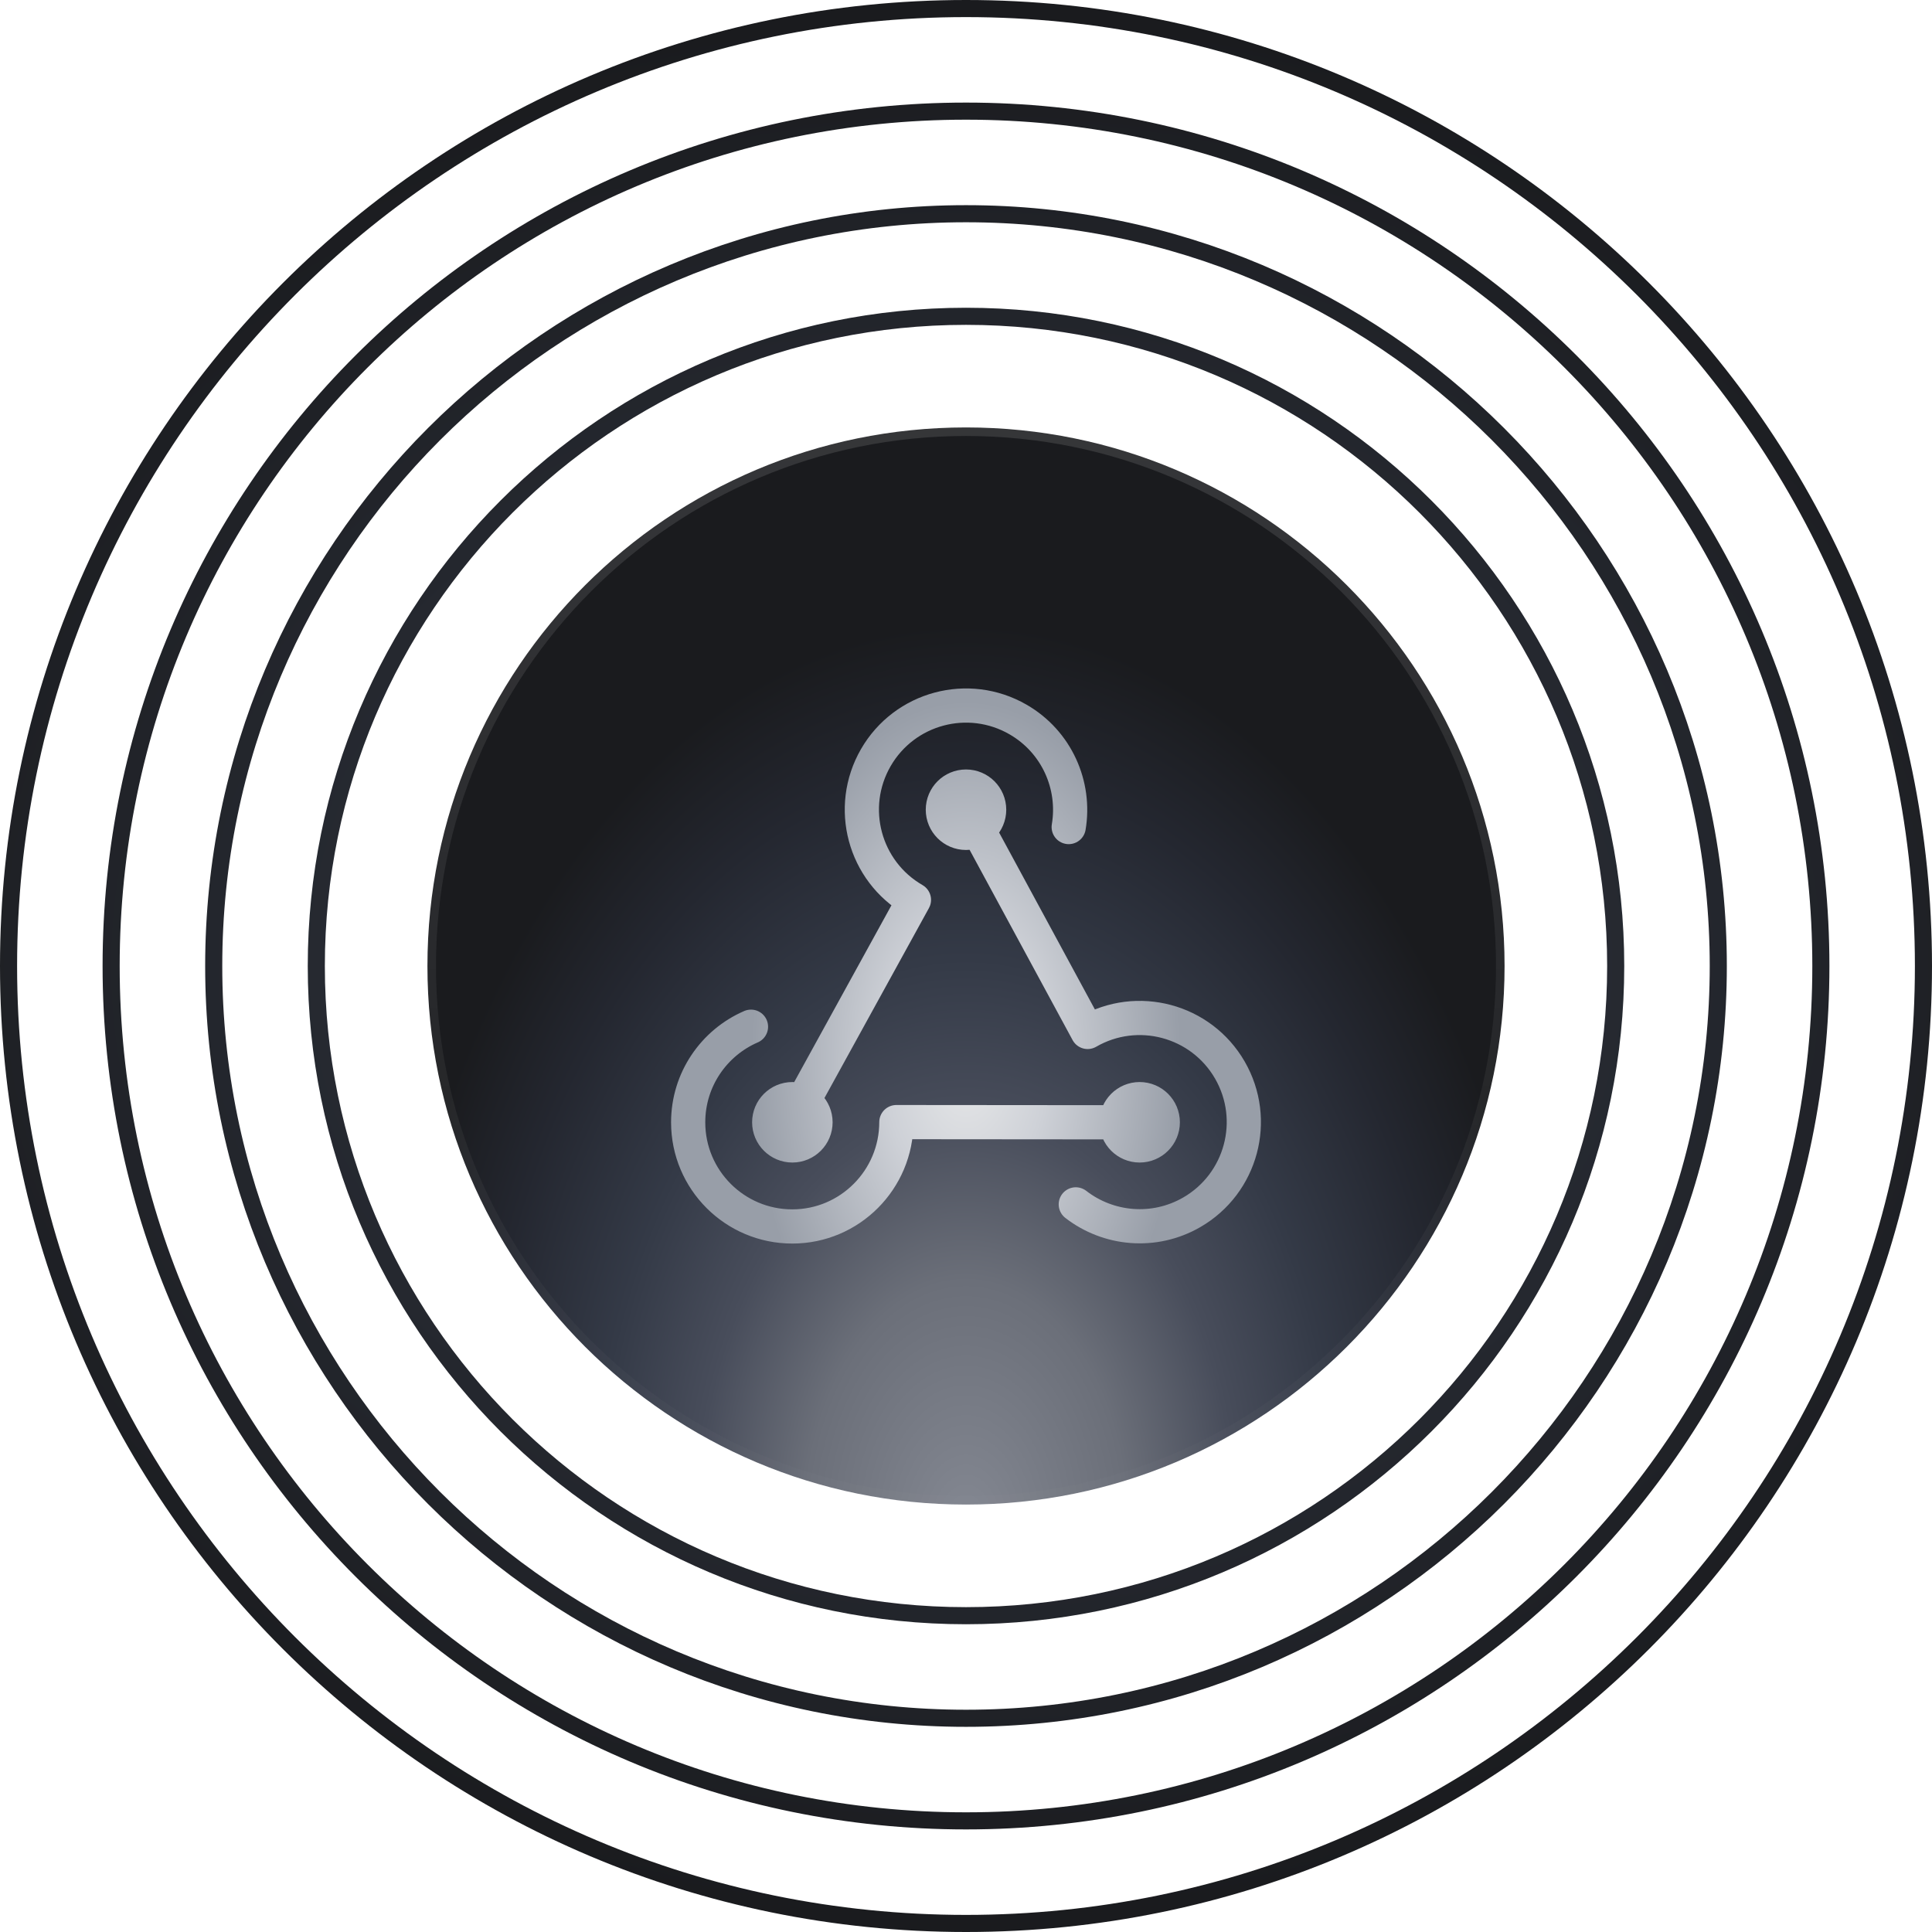
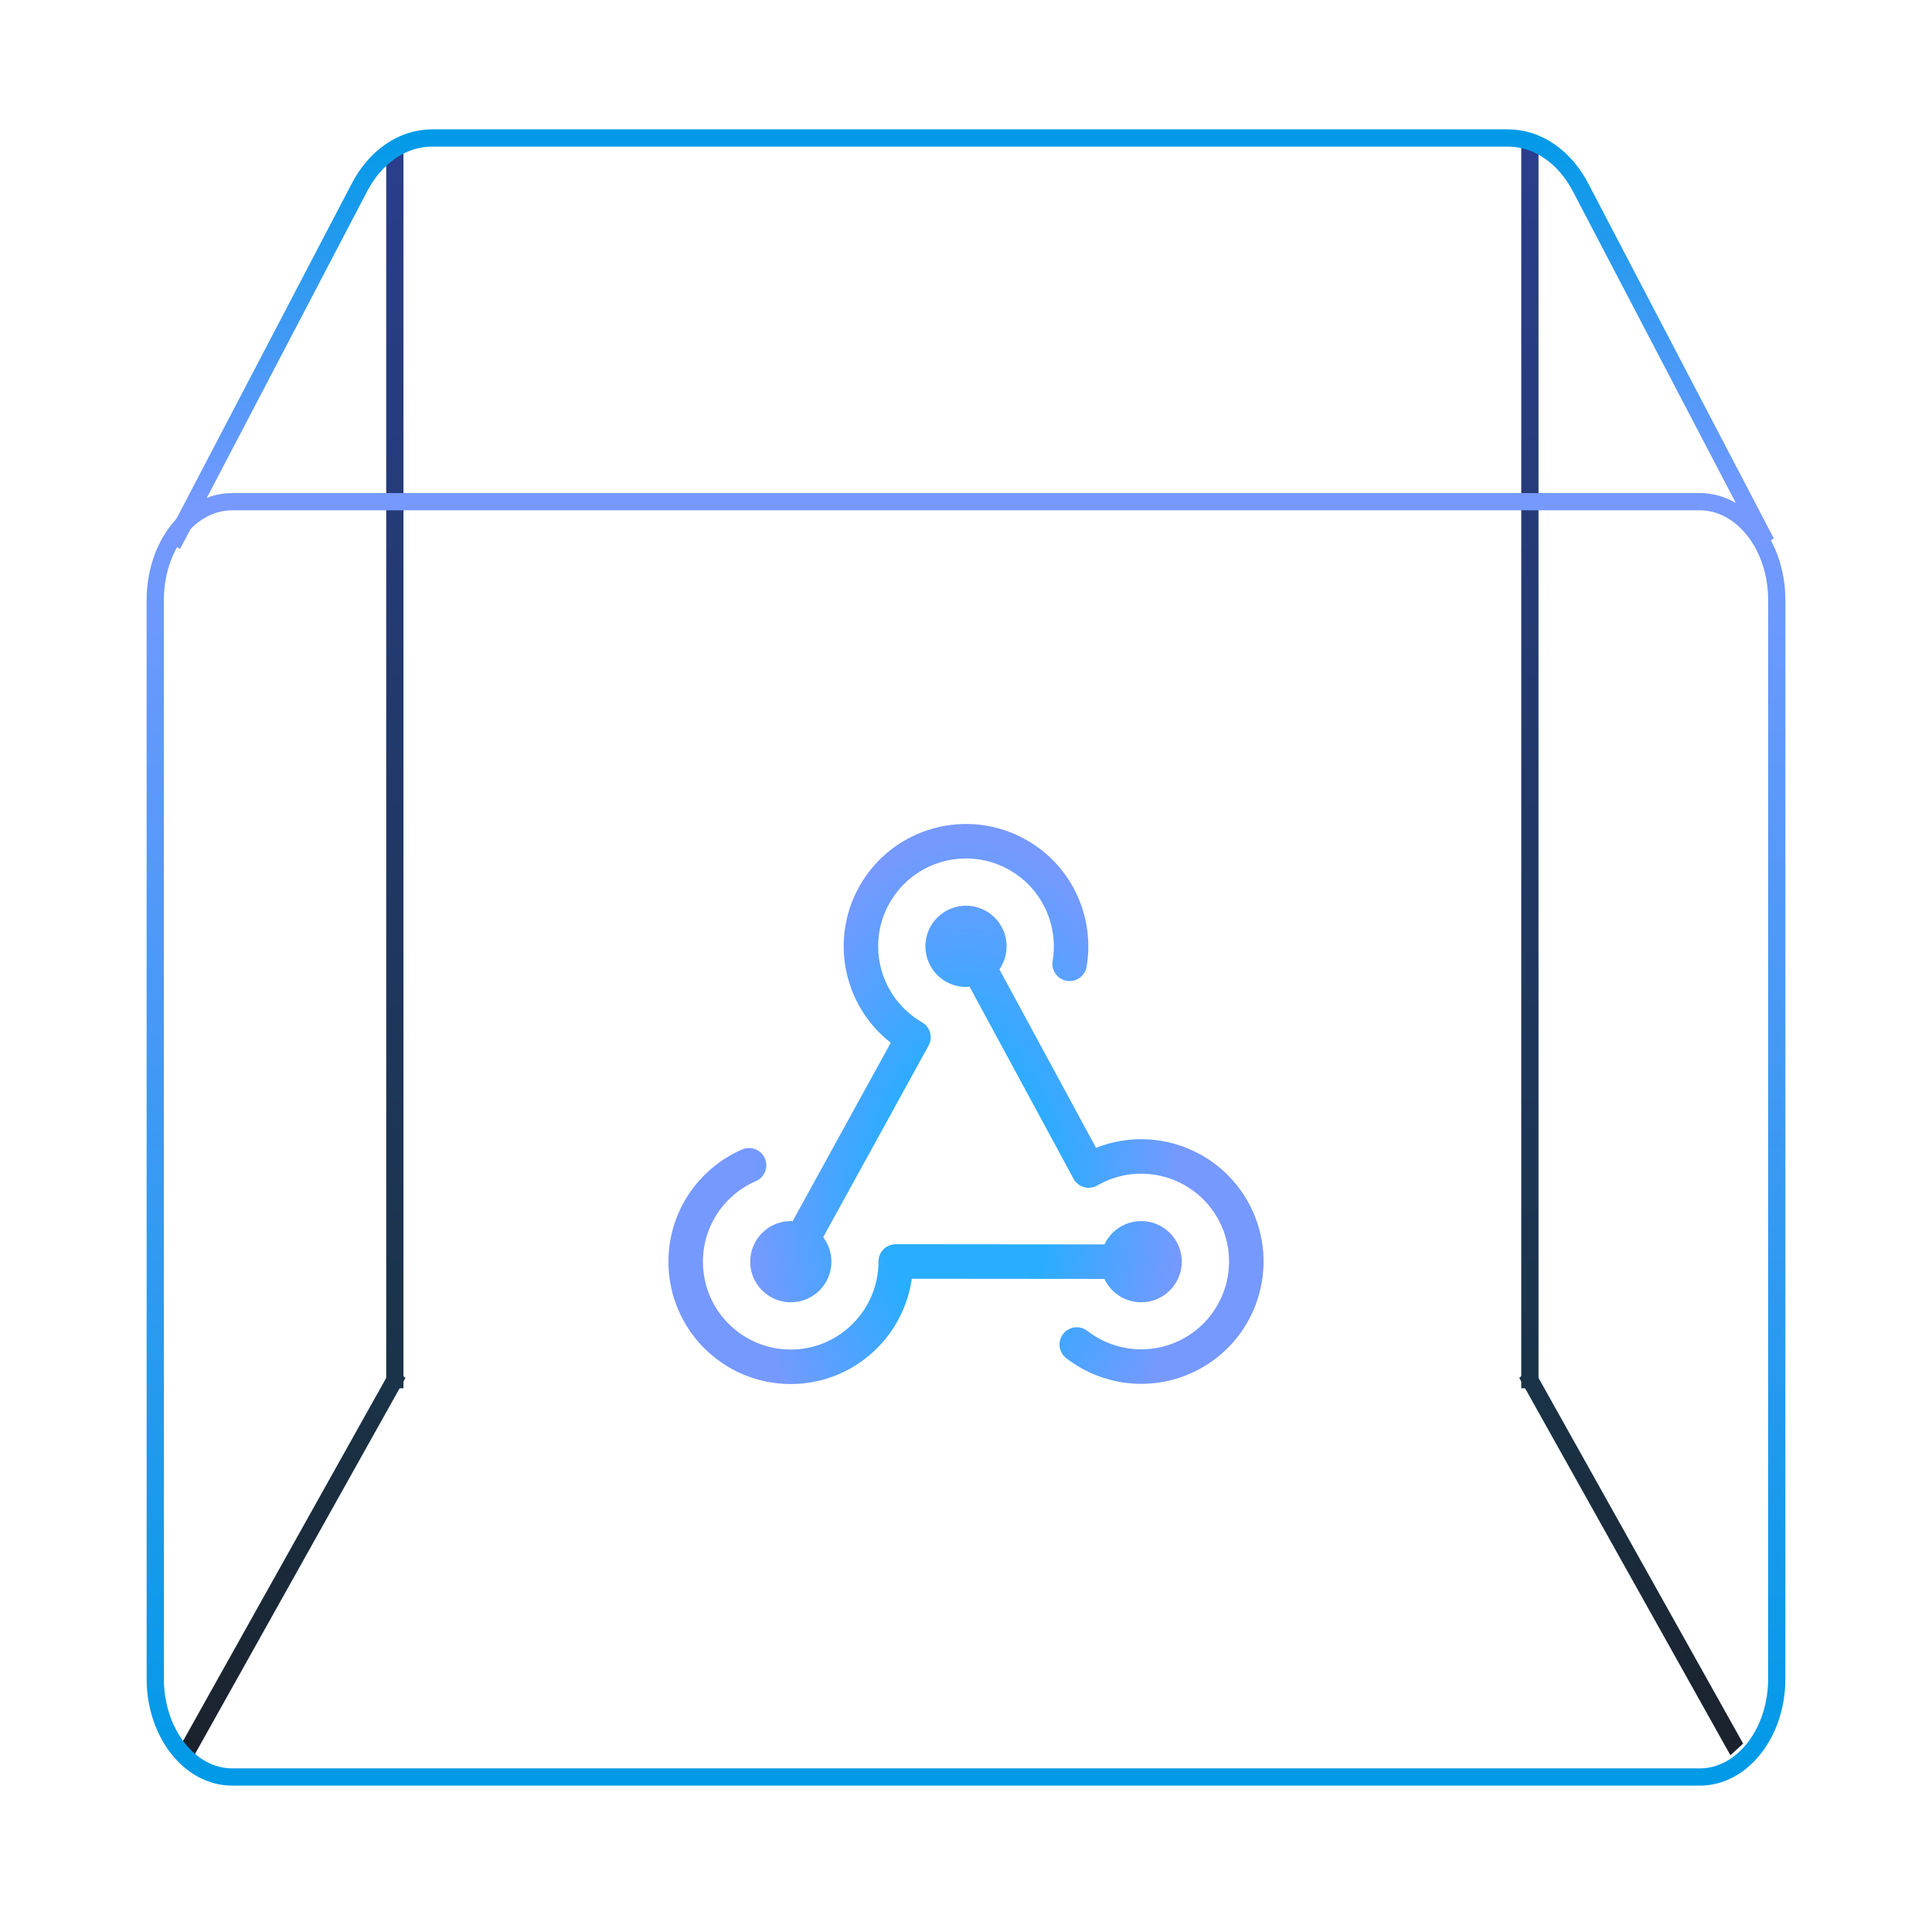
- <svg xmlns="http://www.w3.org/2000/svg" width="113" height="113" viewBox="0 0 113 113" fill="none">
-   <path d="M94.5 56.5C94.5 77.487 77.487 94.5 56.5 94.5C35.513 94.5 18.5 77.487 18.5 56.5C18.5 35.513 35.513 18.5 56.5 18.5C77.487 18.5 94.5 35.513 94.5 56.5Z" stroke="url(#paint0_radial_6432_422)" />
-   <path d="M100.5 56.5C100.5 80.8 80.8 100.5 56.5 100.5C32.2 100.5 12.5 80.8 12.5 56.5C12.5 32.2 32.2 12.5 56.5 12.5C80.8 12.5 100.5 32.2 100.5 56.5Z" stroke="url(#paint1_radial_6432_422)" />
-   <path d="M106.5 56.5C106.5 84.114 84.114 106.5 56.5 106.5C28.886 106.5 6.5 84.114 6.5 56.5C6.5 28.886 28.886 6.5 56.5 6.5C84.114 6.5 106.5 28.886 106.5 56.5Z" stroke="url(#paint2_radial_6432_422)" />
-   <path d="M112.5 56.5C112.5 87.428 87.428 112.5 56.5 112.5C25.572 112.5 0.5 87.428 0.5 56.5C0.5 25.572 25.572 0.5 56.5 0.5C87.428 0.5 112.5 25.572 112.5 56.5Z" stroke="url(#paint3_radial_6432_422)" />
-   <path d="M56.5 25C73.897 25 88 39.103 88 56.5C88 73.897 73.897 88 56.5 88C39.103 88 25 73.897 25 56.5C25 39.103 39.103 25 56.5 25Z" fill="url(#paint4_radial_6432_422)" />
-   <path d="M56.5 25C73.897 25 88 39.103 88 56.5C88 73.897 73.897 88 56.5 88C39.103 88 25 73.897 25 56.5C25 39.103 39.103 25 56.5 25Z" stroke="url(#paint5_linear_6432_422)" />
-   <mask id="mask0_6432_422" style="mask-type:alpha" maskUnits="userSpaceOnUse" x="39" y="40" width="35" height="33">
-     <path d="M56.5 48.714C55.752 48.714 55.146 48.107 55.146 47.359C55.146 46.611 55.752 46.005 56.5 46.005C57.248 46.005 57.854 46.611 57.854 47.359C57.854 48.107 57.248 48.714 56.5 48.714Z" fill="black" />
-     <path d="M46.344 66.995C45.596 66.995 44.99 66.388 44.99 65.641C44.99 64.893 45.596 64.287 46.344 64.287C47.092 64.287 47.698 64.893 47.698 65.641C47.698 66.388 47.092 66.995 46.344 66.995Z" fill="black" />
-     <path d="M66.656 66.995C65.908 66.995 65.302 66.388 65.302 65.641C65.302 64.893 65.908 64.287 66.656 64.287C67.404 64.287 68.01 64.893 68.01 65.641C68.01 66.388 67.404 66.995 66.656 66.995Z" fill="black" />
-     <path d="M62.507 48.373C62.918 45.935 61.811 43.391 59.545 42.083C56.632 40.401 52.907 41.399 51.225 44.312C49.544 47.225 50.542 50.95 53.455 52.632L46.962 64.436M62.921 70.442C64.819 71.915 67.495 72.181 69.704 70.906C72.617 69.224 73.615 65.499 71.933 62.586C70.251 59.673 66.526 58.675 63.614 60.357L57.204 48.517M43.924 60.051C41.762 60.987 40.25 63.139 40.25 65.644C40.25 69.008 42.977 71.734 46.34 71.734C49.704 71.734 52.427 68.994 52.427 65.63L65.302 65.641M65.302 65.641C65.302 66.388 65.908 66.995 66.656 66.995C67.404 66.995 68.01 66.388 68.01 65.641C68.01 64.893 67.404 64.287 66.656 64.287C65.908 64.287 65.302 64.893 65.302 65.641ZM56.5 48.714C55.752 48.714 55.146 48.107 55.146 47.359C55.146 46.611 55.752 46.005 56.5 46.005C57.248 46.005 57.854 46.611 57.854 47.359C57.854 48.107 57.248 48.714 56.5 48.714ZM46.344 66.995C45.596 66.995 44.99 66.388 44.99 65.641C44.99 64.893 45.596 64.287 46.344 64.287C47.092 64.287 47.698 64.893 47.698 65.641C47.698 66.388 47.092 66.995 46.344 66.995Z" stroke="black" stroke-width="2" stroke-linecap="round" stroke-linejoin="round" />
+ <svg xmlns="http://www.w3.org/2000/svg" width="112" height="112" viewBox="0 0 112 112" fill="none">
+   <path d="M22.889 8.98L22.889 79.98" stroke="url(#paint0_linear_6432_422)" stroke-miterlimit="10" stroke-linecap="square" />
+   <path d="M88.689 8.98L88.689 79.98" stroke="url(#paint1_linear_6432_422)" stroke-miterlimit="10" stroke-linecap="square" />
+   <path d="M10.77 100.643L10.525 101.079L11.264 101.753L11.508 101.317L11.139 100.98L10.77 100.643ZM23.258 80.317L23.503 79.88L22.764 79.207L22.52 79.643L22.889 79.98L23.258 80.317ZM11.139 100.98L11.508 101.317L23.258 80.317L22.889 79.98L22.52 79.643L10.77 100.643L11.139 100.98Z" fill="url(#paint2_linear_6432_422)" />
+   <path d="M100.808 100.643L101.052 101.079L100.314 101.753L100.069 101.317L100.439 100.98L100.808 100.643ZM88.319 80.317L88.075 79.88L88.814 79.207L89.058 79.643L88.689 79.98L88.319 80.317ZM100.439 100.98L100.069 101.317L88.319 80.317L88.689 79.98L89.058 79.643L100.808 100.643L100.439 100.98Z" fill="url(#paint3_linear_6432_422)" />
+   <path d="M98.536 29.083H13.464C10.999 29.083 9 31.634 9 34.782V97.316C9 100.464 10.999 103.015 13.464 103.015H98.536C101.001 103.015 103 100.464 103 97.316V34.782C103 31.634 101.001 29.083 98.536 29.083Z" stroke="url(#paint4_linear_6432_422)" stroke-miterlimit="10" />
+   <path d="M10 31.586L20.801 10.937C21.73 9.105 23.323 8 25.034 8H87.433C89.142 8 90.737 9.105 91.666 10.937L102.392 31.453" stroke="url(#paint5_linear_6432_422)" stroke-miterlimit="10" />
+   <mask id="mask0_6432_422" style="mask-type:alpha" maskUnits="userSpaceOnUse" x="38" y="47" width="36" height="34">
+     <path d="M56 56.214C55.252 56.214 54.646 55.607 54.646 54.859C54.646 54.111 55.252 53.505 56 53.505C56.748 53.505 57.354 54.111 57.354 54.859C57.354 55.607 56.748 56.214 56 56.214Z" fill="black" />
+     <path d="M45.844 74.495C45.096 74.495 44.49 73.888 44.49 73.141C44.49 72.393 45.096 71.787 45.844 71.787C46.592 71.787 47.198 72.393 47.198 73.141C47.198 73.888 46.592 74.495 45.844 74.495Z" fill="black" />
+     <path d="M66.156 74.495C65.408 74.495 64.802 73.888 64.802 73.141C64.802 72.393 65.408 71.787 66.156 71.787C66.904 71.787 67.51 72.393 67.51 73.141C67.51 73.888 66.904 74.495 66.156 74.495Z" fill="black" />
+     <path d="M62.007 55.873C62.418 53.435 61.311 50.891 59.045 49.583C56.132 47.901 52.407 48.899 50.725 51.812C49.044 54.725 50.042 58.45 52.955 60.132L46.462 71.936M62.421 77.942C64.319 79.415 66.995 79.681 69.204 78.406C72.117 76.724 73.115 72.999 71.433 70.086C69.751 67.173 66.026 66.175 63.114 67.857L56.704 56.017M43.424 67.552C41.262 68.487 39.75 70.639 39.75 73.144C39.75 76.508 42.477 79.234 45.84 79.234C49.204 79.234 51.927 76.494 51.927 73.13L64.802 73.141M64.802 73.141C64.802 73.888 65.408 74.495 66.156 74.495C66.904 74.495 67.51 73.888 67.51 73.141C67.51 72.393 66.904 71.787 66.156 71.787C65.408 71.787 64.802 72.393 64.802 73.141ZM56 56.214C55.252 56.214 54.646 55.607 54.646 54.859C54.646 54.111 55.252 53.505 56 53.505C56.748 53.505 57.354 54.111 57.354 54.859C57.354 55.607 56.748 56.214 56 56.214ZM45.844 74.495C45.096 74.495 44.49 73.888 44.49 73.141C44.49 72.393 45.096 71.787 45.844 71.787C46.592 71.787 47.198 72.393 47.198 73.141C47.198 73.888 46.592 74.495 45.844 74.495Z" stroke="black" stroke-width="2" stroke-linecap="round" stroke-linejoin="round" />
  </mask>
  <g mask="url(#mask0_6432_422)">
-     <rect width="40" height="40" transform="translate(36.5 36.5)" fill="url(#paint6_radial_6432_422)" />
+     <rect width="40" height="40" transform="translate(36 44)" fill="url(#paint6_radial_6432_422)" />
  </g>
  <defs>
-     <radialGradient id="paint0_radial_6432_422" cx="0" cy="0" r="1" gradientUnits="userSpaceOnUse" gradientTransform="translate(56.5 56.5) rotate(90) scale(56 68.1429)">
-       <stop stop-color="#343A47" />
-       <stop offset="1" stop-color="#1A1B1E" />
-     </radialGradient>
-     <radialGradient id="paint1_radial_6432_422" cx="0" cy="0" r="1" gradientUnits="userSpaceOnUse" gradientTransform="translate(56.5 56.5) rotate(90) scale(56 68.1429)">
-       <stop stop-color="#343A47" />
-       <stop offset="1" stop-color="#1A1B1E" />
-     </radialGradient>
-     <radialGradient id="paint2_radial_6432_422" cx="0" cy="0" r="1" gradientUnits="userSpaceOnUse" gradientTransform="translate(56.5 56.5) rotate(90) scale(56 68.1429)">
-       <stop stop-color="#343A47" />
-       <stop offset="1" stop-color="#1A1B1E" />
-     </radialGradient>
-     <radialGradient id="paint3_radial_6432_422" cx="0" cy="0" r="1" gradientUnits="userSpaceOnUse" gradientTransform="translate(56.5 56.5) rotate(90) scale(56 68.1429)">
-       <stop stop-color="#343A47" />
-       <stop offset="1" stop-color="#1A1B1E" />
-     </radialGradient>
-     <radialGradient id="paint4_radial_6432_422" cx="0" cy="0" r="1" gradientUnits="userSpaceOnUse" gradientTransform="translate(56.5 89.5) rotate(-90) scale(53 34.617)">
-       <stop stop-color="#848892" />
-       <stop offset="0.274" stop-color="#6B6F79" />
-       <stop offset="0.457" stop-color="#484D5B" />
-       <stop offset="0.631" stop-color="#343A47" />
-       <stop offset="0.837" stop-color="#242730" />
-       <stop offset="1" stop-color="#1A1B1E" />
-     </radialGradient>
-     <linearGradient id="paint5_linear_6432_422" x1="56.5" y1="24.5" x2="56.5" y2="88.5" gradientUnits="userSpaceOnUse">
-       <stop stop-color="white" stop-opacity="0.12" />
-       <stop offset="1" stop-color="white" stop-opacity="0.01" />
+     <linearGradient id="paint0_linear_6432_422" x1="22.427" y1="79.719" x2="22.427" y2="-22.505" gradientUnits="userSpaceOnUse">
+       <stop stop-color="#1A3348" />
+       <stop offset="1" stop-color="#3143A9" />
+     </linearGradient>
+     <linearGradient id="paint1_linear_6432_422" x1="89.151" y1="79.719" x2="89.151" y2="-22.505" gradientUnits="userSpaceOnUse">
+       <stop stop-color="#1A3348" />
+       <stop offset="1" stop-color="#3143A9" />
+     </linearGradient>
+     <linearGradient id="paint2_linear_6432_422" x1="23.187" y1="80.369" x2="0.454" y2="105.3" gradientUnits="userSpaceOnUse">
+       <stop stop-color="#1A3348" />
+       <stop offset="1" stop-color="#1B1B22" />
+     </linearGradient>
+     <linearGradient id="paint3_linear_6432_422" x1="88.39" y1="80.369" x2="111.124" y2="105.3" gradientUnits="userSpaceOnUse">
+       <stop stop-color="#1A3348" />
+       <stop offset="1" stop-color="#1B1B22" />
+     </linearGradient>
+     <linearGradient id="paint4_linear_6432_422" x1="56" y1="103.508" x2="56" y2="29.508" gradientUnits="userSpaceOnUse">
+       <stop stop-color="#009AE7" />
+       <stop offset="1" stop-color="#7699FF" />
+     </linearGradient>
+     <linearGradient id="paint5_linear_6432_422" x1="56.196" y1="29.508" x2="56.196" y2="7.508" gradientUnits="userSpaceOnUse">
+       <stop stop-color="#7699FF" />
+       <stop offset="1" stop-color="#009AE7" />
    </linearGradient>
    <radialGradient id="paint6_radial_6432_422" cx="0" cy="0" r="1" gradientUnits="userSpaceOnUse" gradientTransform="translate(20 25.5) rotate(-90) scale(21 12.5457)">
-       <stop stop-color="#E7E8E9" />
-       <stop offset="0.38" stop-color="#CED1D7" />
-       <stop offset="1" stop-color="#989EA8" />
+       <stop stop-color="#29ADFF" />
+       <stop offset="0.38" stop-color="#29ADFF" />
+       <stop offset="1" stop-color="#7699FF" />
    </radialGradient>
  </defs>
</svg>
